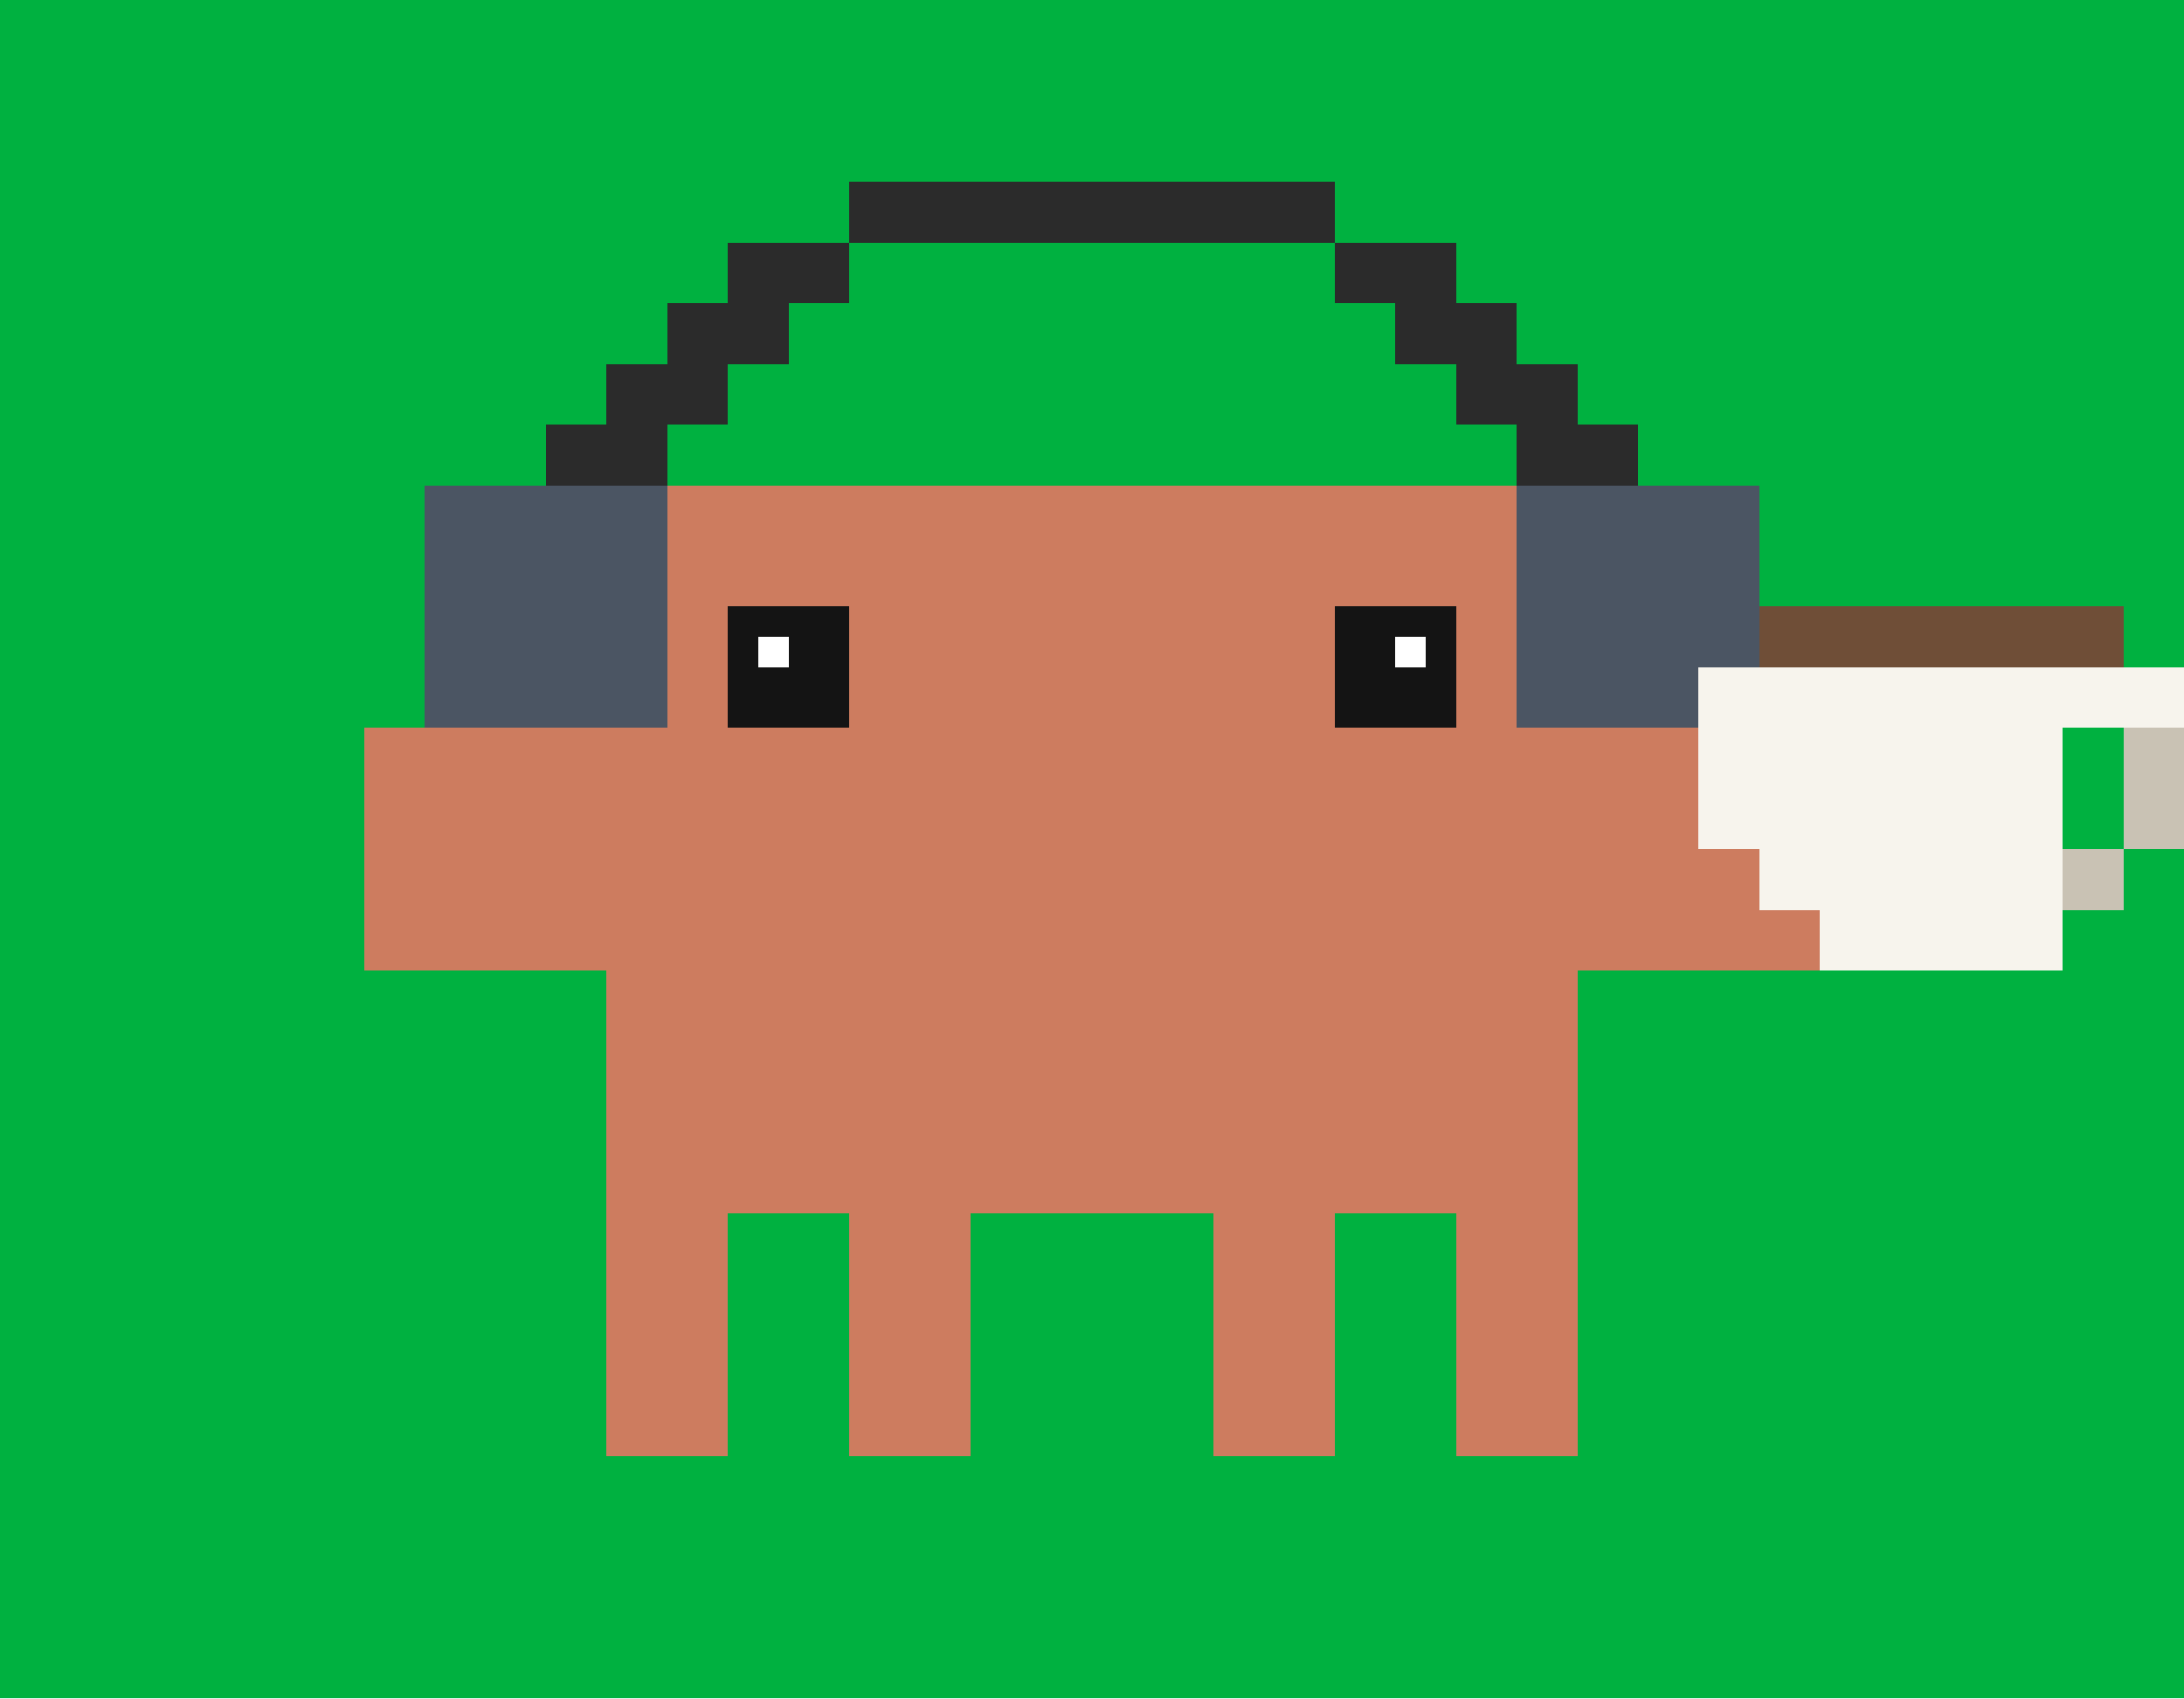
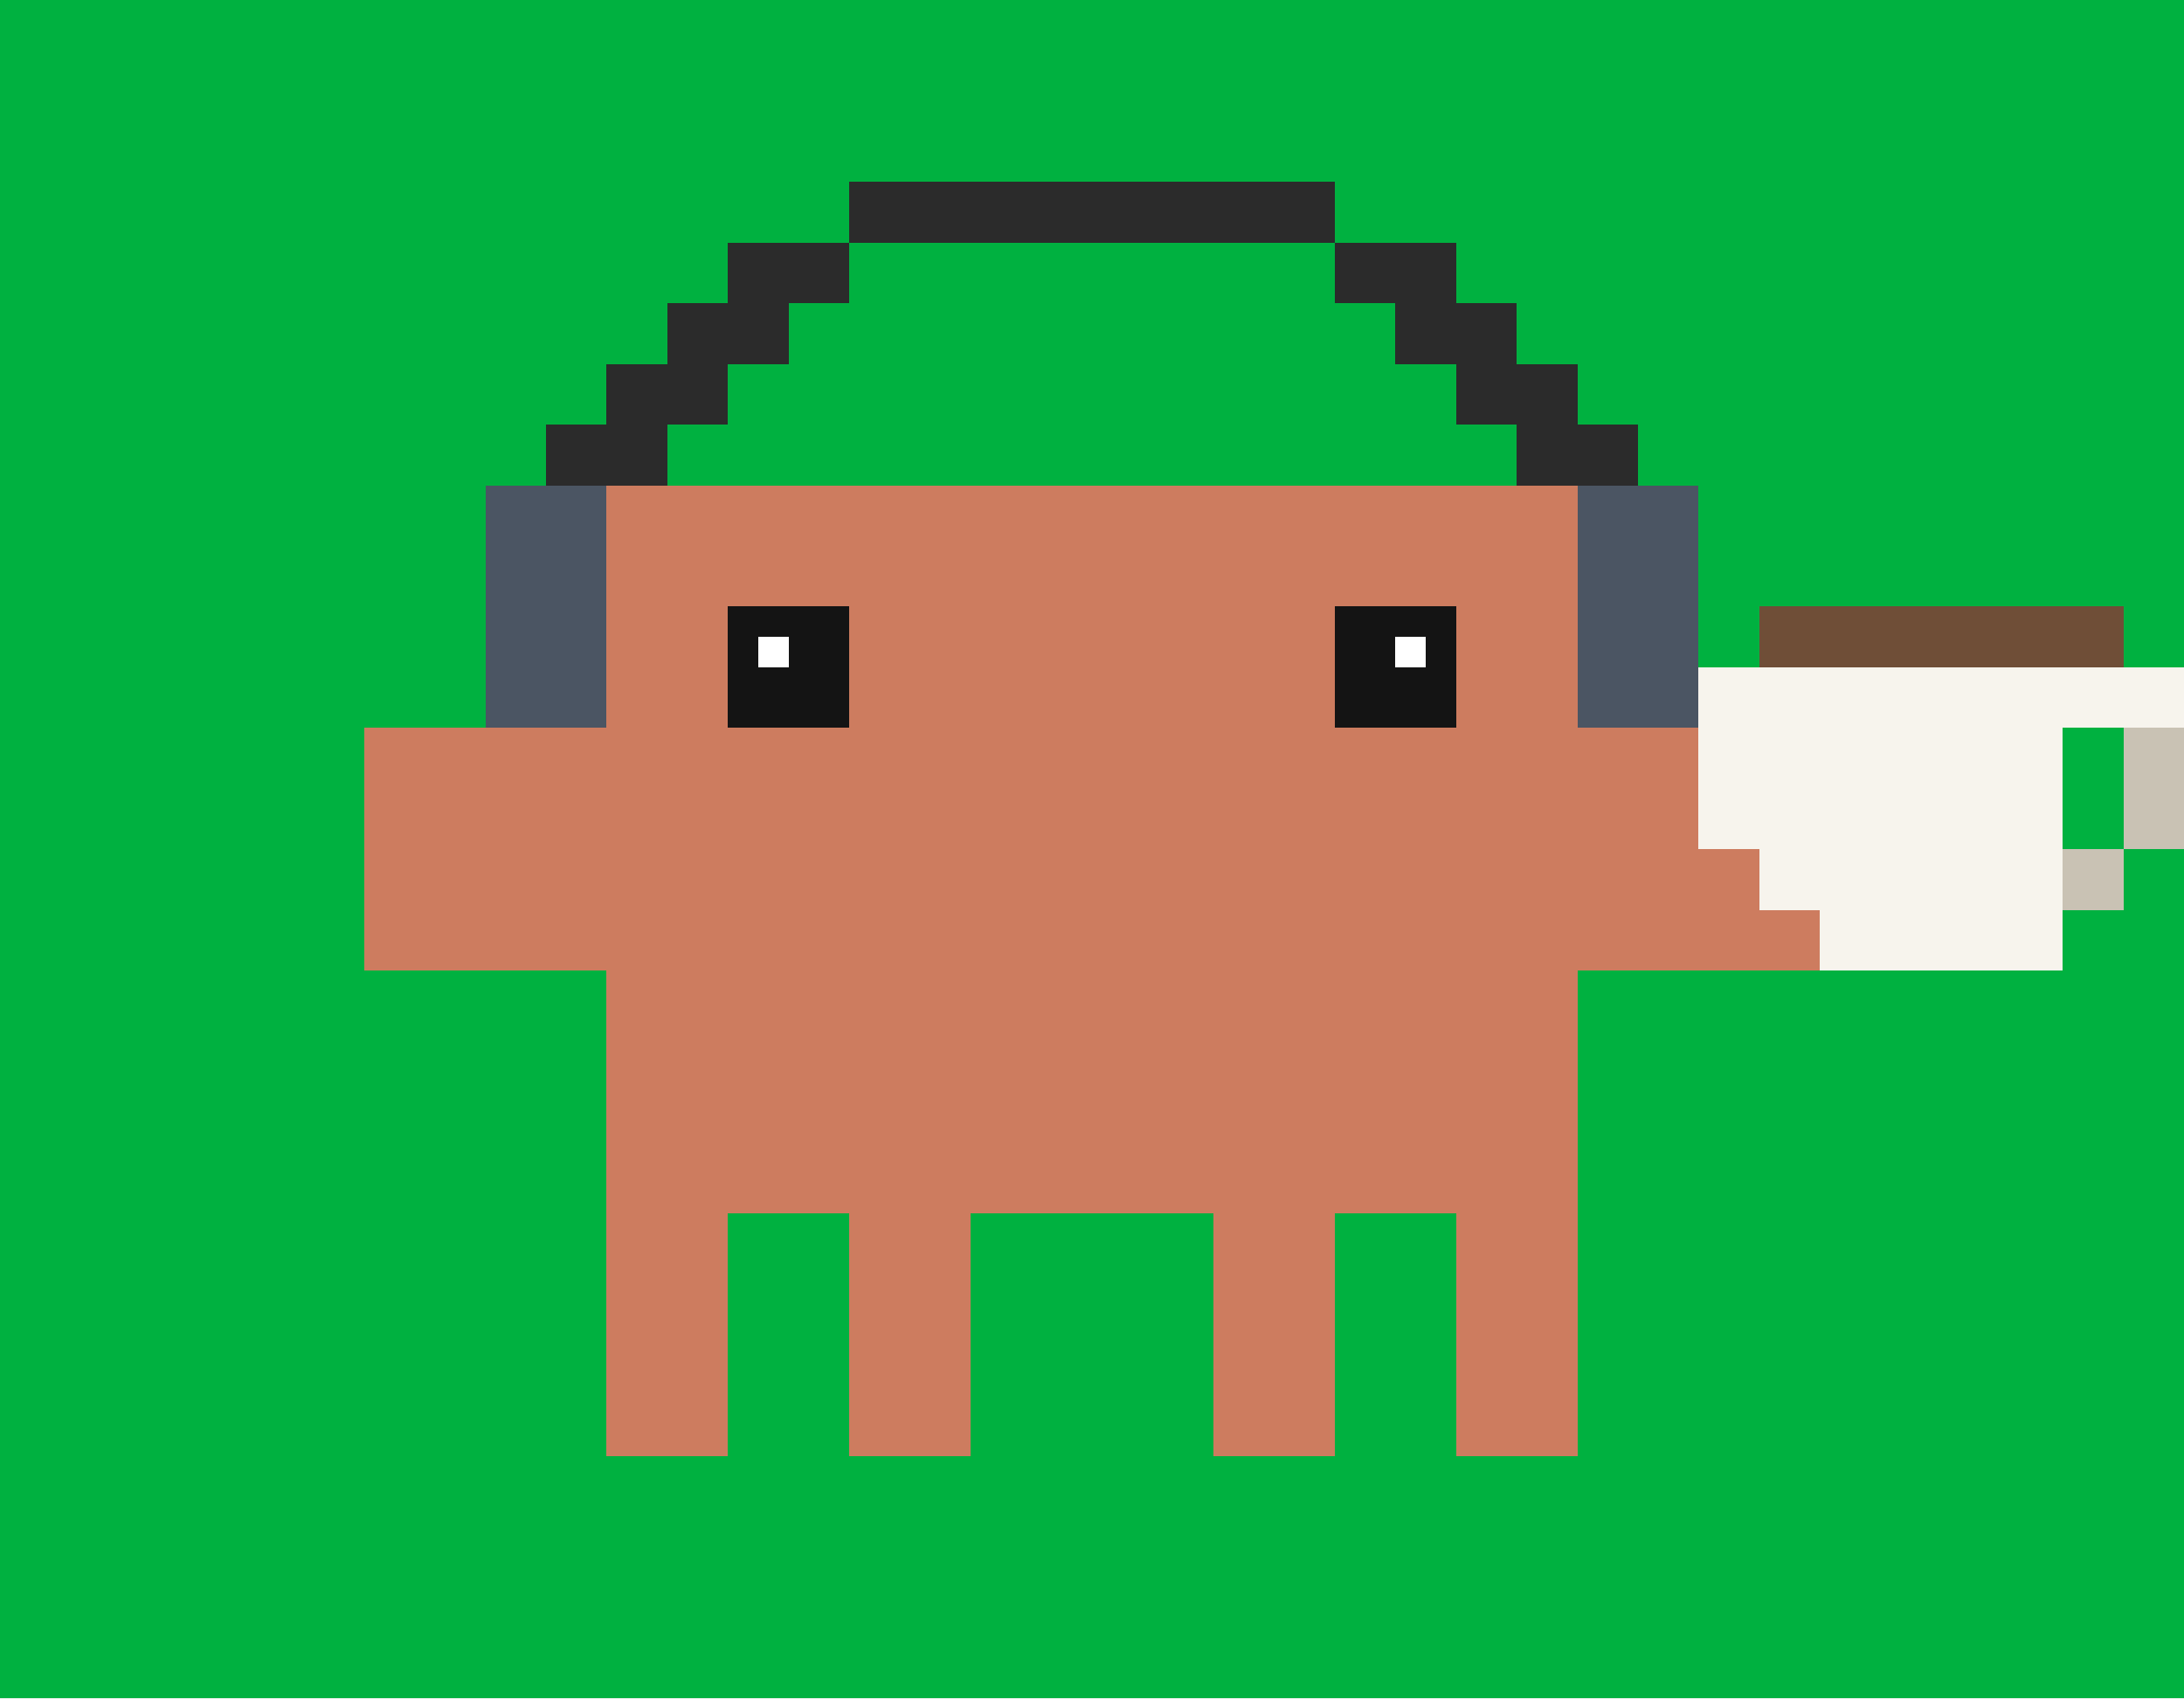
<svg xmlns="http://www.w3.org/2000/svg" width="576" height="448" viewBox="0 0 576 448" shape-rendering="crispEdges">
  <rect x="0" y="0" width="576" height="448" fill="#00B140" />
  <rect x="160" y="128" width="256" height="192" fill="#CD7C5F" />
  <rect x="96" y="192" width="64" height="64" fill="#CD7C5F" />
  <rect x="416" y="192" width="64" height="64" fill="#CD7C5F" />
  <rect x="160" y="320" width="32" height="64" fill="#CD7C5F" />
  <rect x="224" y="320" width="32" height="64" fill="#CD7C5F" />
  <rect x="320" y="320" width="32" height="64" fill="#CD7C5F" />
  <rect x="384" y="320" width="32" height="64" fill="#CD7C5F" />
  <rect x="192" y="160" width="8" height="8" fill="#141414" />
  <rect x="200" y="160" width="8" height="8" fill="#141414" />
  <rect x="208" y="160" width="8" height="8" fill="#141414" />
  <rect x="216" y="160" width="8" height="8" fill="#141414" />
  <rect x="192" y="168" width="8" height="8" fill="#141414" />
  <rect x="200" y="168" width="8" height="8" fill="#FFFFFF" />
  <rect x="208" y="168" width="8" height="8" fill="#141414" />
  <rect x="216" y="168" width="8" height="8" fill="#141414" />
  <rect x="192" y="176" width="8" height="8" fill="#141414" />
  <rect x="200" y="176" width="8" height="8" fill="#141414" />
  <rect x="208" y="176" width="8" height="8" fill="#141414" />
  <rect x="216" y="176" width="8" height="8" fill="#141414" />
  <rect x="192" y="184" width="8" height="8" fill="#141414" />
  <rect x="200" y="184" width="8" height="8" fill="#141414" />
  <rect x="208" y="184" width="8" height="8" fill="#141414" />
  <rect x="216" y="184" width="8" height="8" fill="#141414" />
  <rect x="352" y="160" width="8" height="8" fill="#141414" />
  <rect x="360" y="160" width="8" height="8" fill="#141414" />
  <rect x="368" y="160" width="8" height="8" fill="#141414" />
  <rect x="376" y="160" width="8" height="8" fill="#141414" />
  <rect x="352" y="168" width="8" height="8" fill="#141414" />
  <rect x="360" y="168" width="8" height="8" fill="#141414" />
  <rect x="368" y="168" width="8" height="8" fill="#FFFFFF" />
  <rect x="376" y="168" width="8" height="8" fill="#141414" />
  <rect x="352" y="176" width="8" height="8" fill="#141414" />
  <rect x="360" y="176" width="8" height="8" fill="#141414" />
  <rect x="368" y="176" width="8" height="8" fill="#141414" />
  <rect x="376" y="176" width="8" height="8" fill="#141414" />
  <rect x="352" y="184" width="8" height="8" fill="#141414" />
  <rect x="360" y="184" width="8" height="8" fill="#141414" />
  <rect x="368" y="184" width="8" height="8" fill="#141414" />
  <rect x="376" y="184" width="8" height="8" fill="#141414" />
  <rect x="224" y="48" width="16" height="16" fill="#2B2B2B" />
  <rect x="240" y="48" width="16" height="16" fill="#2B2B2B" />
  <rect x="256" y="48" width="16" height="16" fill="#2B2B2B" />
  <rect x="272" y="48" width="16" height="16" fill="#2B2B2B" />
  <rect x="288" y="48" width="16" height="16" fill="#2B2B2B" />
  <rect x="304" y="48" width="16" height="16" fill="#2B2B2B" />
  <rect x="320" y="48" width="16" height="16" fill="#2B2B2B" />
  <rect x="336" y="48" width="16" height="16" fill="#2B2B2B" />
  <rect x="192" y="64" width="16" height="16" fill="#2B2B2B" />
  <rect x="208" y="64" width="16" height="16" fill="#2B2B2B" />
  <rect x="352" y="64" width="16" height="16" fill="#2B2B2B" />
  <rect x="368" y="64" width="16" height="16" fill="#2B2B2B" />
  <rect x="176" y="80" width="16" height="16" fill="#2B2B2B" />
  <rect x="192" y="80" width="16" height="16" fill="#2B2B2B" />
  <rect x="368" y="80" width="16" height="16" fill="#2B2B2B" />
  <rect x="384" y="80" width="16" height="16" fill="#2B2B2B" />
  <rect x="160" y="96" width="16" height="16" fill="#2B2B2B" />
  <rect x="176" y="96" width="16" height="16" fill="#2B2B2B" />
  <rect x="384" y="96" width="16" height="16" fill="#2B2B2B" />
  <rect x="400" y="96" width="16" height="16" fill="#2B2B2B" />
  <rect x="144" y="112" width="16" height="16" fill="#2B2B2B" />
  <rect x="160" y="112" width="16" height="16" fill="#2B2B2B" />
  <rect x="400" y="112" width="16" height="16" fill="#2B2B2B" />
  <rect x="416" y="112" width="16" height="16" fill="#2B2B2B" />
-   <rect x="112" y="128" width="16" height="16" fill="#4B5563" />
  <rect x="128" y="128" width="16" height="16" fill="#4B5563" />
  <rect x="144" y="128" width="16" height="16" fill="#4B5563" />
-   <rect x="160" y="128" width="16" height="16" fill="#4B5563" />
-   <rect x="400" y="128" width="16" height="16" fill="#4B5563" />
  <rect x="416" y="128" width="16" height="16" fill="#4B5563" />
  <rect x="432" y="128" width="16" height="16" fill="#4B5563" />
-   <rect x="448" y="128" width="16" height="16" fill="#4B5563" />
-   <rect x="112" y="144" width="16" height="16" fill="#4B5563" />
  <rect x="128" y="144" width="16" height="16" fill="#4B5563" />
  <rect x="144" y="144" width="16" height="16" fill="#4B5563" />
-   <rect x="160" y="144" width="16" height="16" fill="#4B5563" />
-   <rect x="400" y="144" width="16" height="16" fill="#4B5563" />
  <rect x="416" y="144" width="16" height="16" fill="#4B5563" />
  <rect x="432" y="144" width="16" height="16" fill="#4B5563" />
-   <rect x="448" y="144" width="16" height="16" fill="#4B5563" />
-   <rect x="112" y="160" width="16" height="16" fill="#4B5563" />
  <rect x="128" y="160" width="16" height="16" fill="#4B5563" />
  <rect x="144" y="160" width="16" height="16" fill="#4B5563" />
-   <rect x="160" y="160" width="16" height="16" fill="#4B5563" />
-   <rect x="400" y="160" width="16" height="16" fill="#4B5563" />
  <rect x="416" y="160" width="16" height="16" fill="#4B5563" />
  <rect x="432" y="160" width="16" height="16" fill="#4B5563" />
-   <rect x="448" y="160" width="16" height="16" fill="#4B5563" />
-   <rect x="112" y="176" width="16" height="16" fill="#4B5563" />
  <rect x="128" y="176" width="16" height="16" fill="#4B5563" />
  <rect x="144" y="176" width="16" height="16" fill="#4B5563" />
-   <rect x="160" y="176" width="16" height="16" fill="#4B5563" />
-   <rect x="400" y="176" width="16" height="16" fill="#4B5563" />
  <rect x="416" y="176" width="16" height="16" fill="#4B5563" />
  <rect x="432" y="176" width="16" height="16" fill="#4B5563" />
-   <rect x="448" y="176" width="16" height="16" fill="#4B5563" />
  <rect x="464" y="160" width="16" height="16" fill="#6F4E37" />
  <rect x="480" y="160" width="16" height="16" fill="#6F4E37" />
  <rect x="496" y="160" width="16" height="16" fill="#6F4E37" />
  <rect x="512" y="160" width="16" height="16" fill="#6F4E37" />
  <rect x="528" y="160" width="16" height="16" fill="#6F4E37" />
  <rect x="544" y="160" width="16" height="16" fill="#6F4E37" />
  <rect x="448" y="176" width="16" height="16" fill="#F7F4ED" />
  <rect x="464" y="176" width="16" height="16" fill="#F7F4ED" />
  <rect x="480" y="176" width="16" height="16" fill="#F7F4ED" />
  <rect x="496" y="176" width="16" height="16" fill="#F7F4ED" />
  <rect x="512" y="176" width="16" height="16" fill="#F7F4ED" />
  <rect x="528" y="176" width="16" height="16" fill="#F7F4ED" />
  <rect x="544" y="176" width="16" height="16" fill="#F7F4ED" />
  <rect x="560" y="176" width="16" height="16" fill="#F7F4ED" />
  <rect x="448" y="192" width="16" height="16" fill="#F7F4ED" />
  <rect x="464" y="192" width="16" height="16" fill="#F7F4ED" />
  <rect x="480" y="192" width="16" height="16" fill="#F7F4ED" />
  <rect x="496" y="192" width="16" height="16" fill="#F7F4ED" />
  <rect x="512" y="192" width="16" height="16" fill="#F7F4ED" />
  <rect x="528" y="192" width="16" height="16" fill="#F7F4ED" />
  <rect x="560" y="192" width="16" height="16" fill="#C9C2B4" />
  <rect x="448" y="208" width="16" height="16" fill="#F7F4ED" />
  <rect x="464" y="208" width="16" height="16" fill="#F7F4ED" />
  <rect x="480" y="208" width="16" height="16" fill="#F7F4ED" />
  <rect x="496" y="208" width="16" height="16" fill="#F7F4ED" />
  <rect x="512" y="208" width="16" height="16" fill="#F7F4ED" />
  <rect x="528" y="208" width="16" height="16" fill="#F7F4ED" />
  <rect x="560" y="208" width="16" height="16" fill="#C9C2B4" />
  <rect x="464" y="224" width="16" height="16" fill="#F7F4ED" />
  <rect x="480" y="224" width="16" height="16" fill="#F7F4ED" />
  <rect x="496" y="224" width="16" height="16" fill="#F7F4ED" />
  <rect x="512" y="224" width="16" height="16" fill="#F7F4ED" />
  <rect x="528" y="224" width="16" height="16" fill="#F7F4ED" />
  <rect x="544" y="224" width="16" height="16" fill="#C9C2B4" />
  <rect x="480" y="240" width="16" height="16" fill="#F7F4ED" />
  <rect x="496" y="240" width="16" height="16" fill="#F7F4ED" />
  <rect x="512" y="240" width="16" height="16" fill="#F7F4ED" />
  <rect x="528" y="240" width="16" height="16" fill="#F7F4ED" />
</svg>
